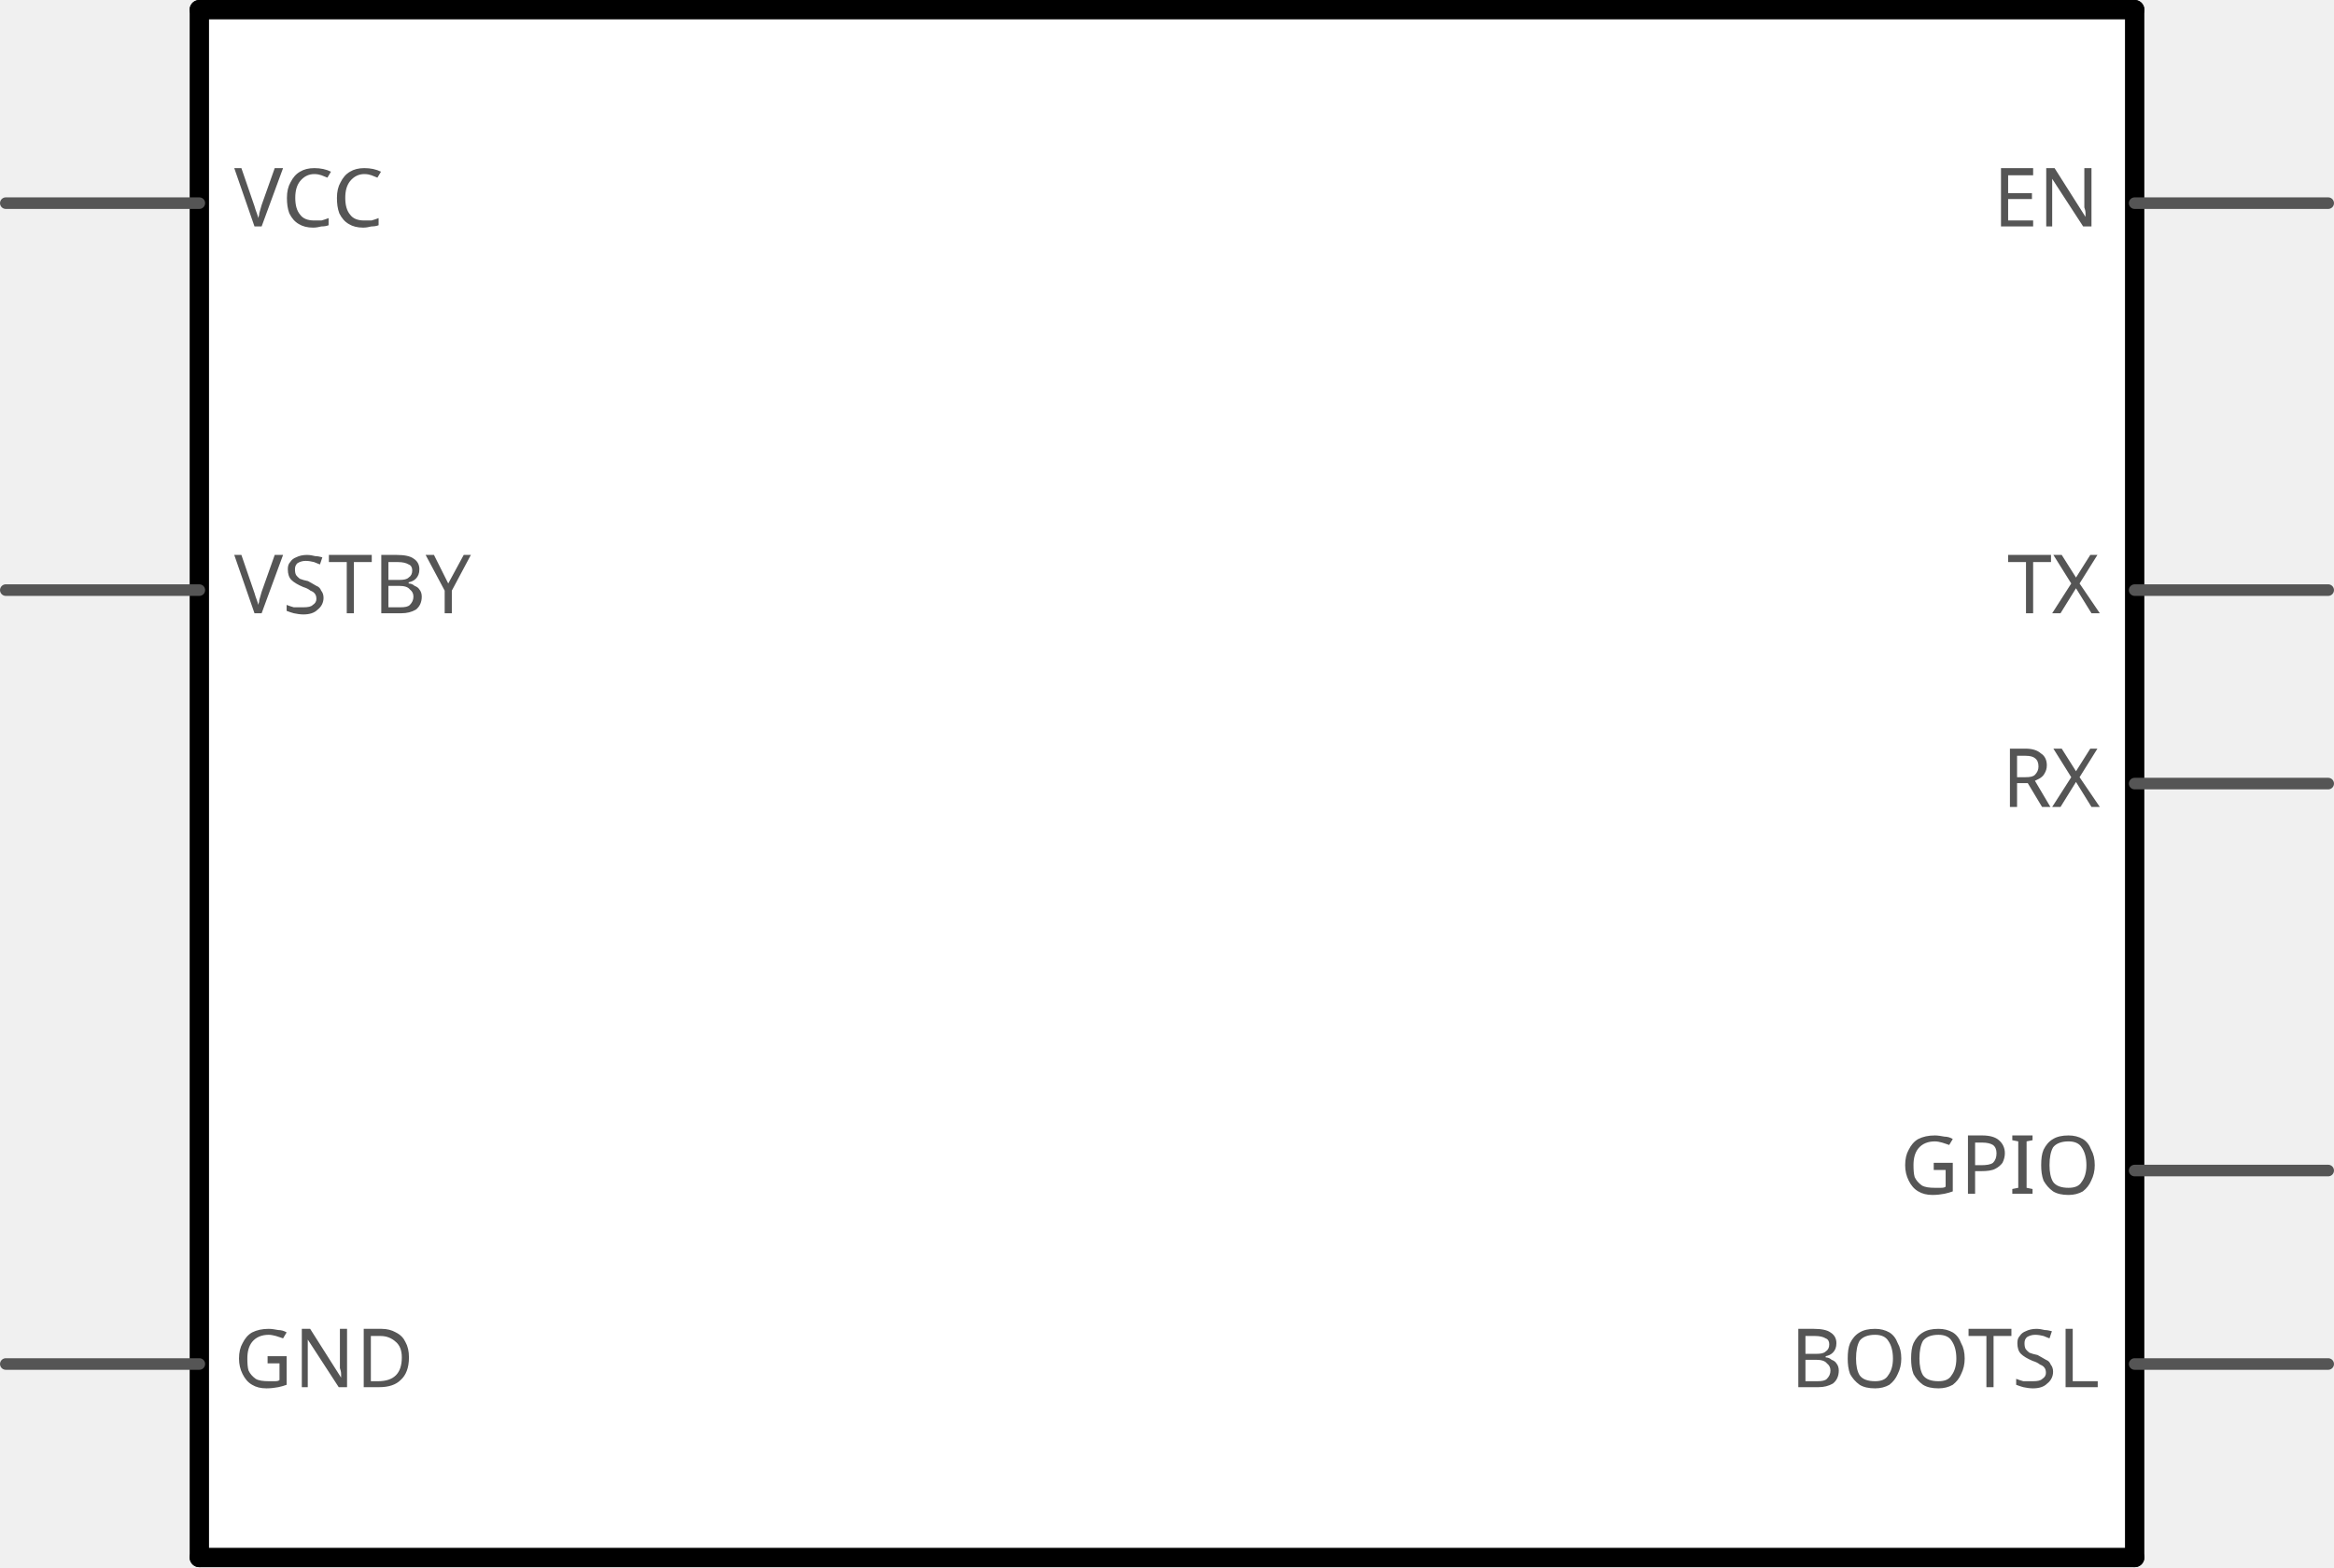
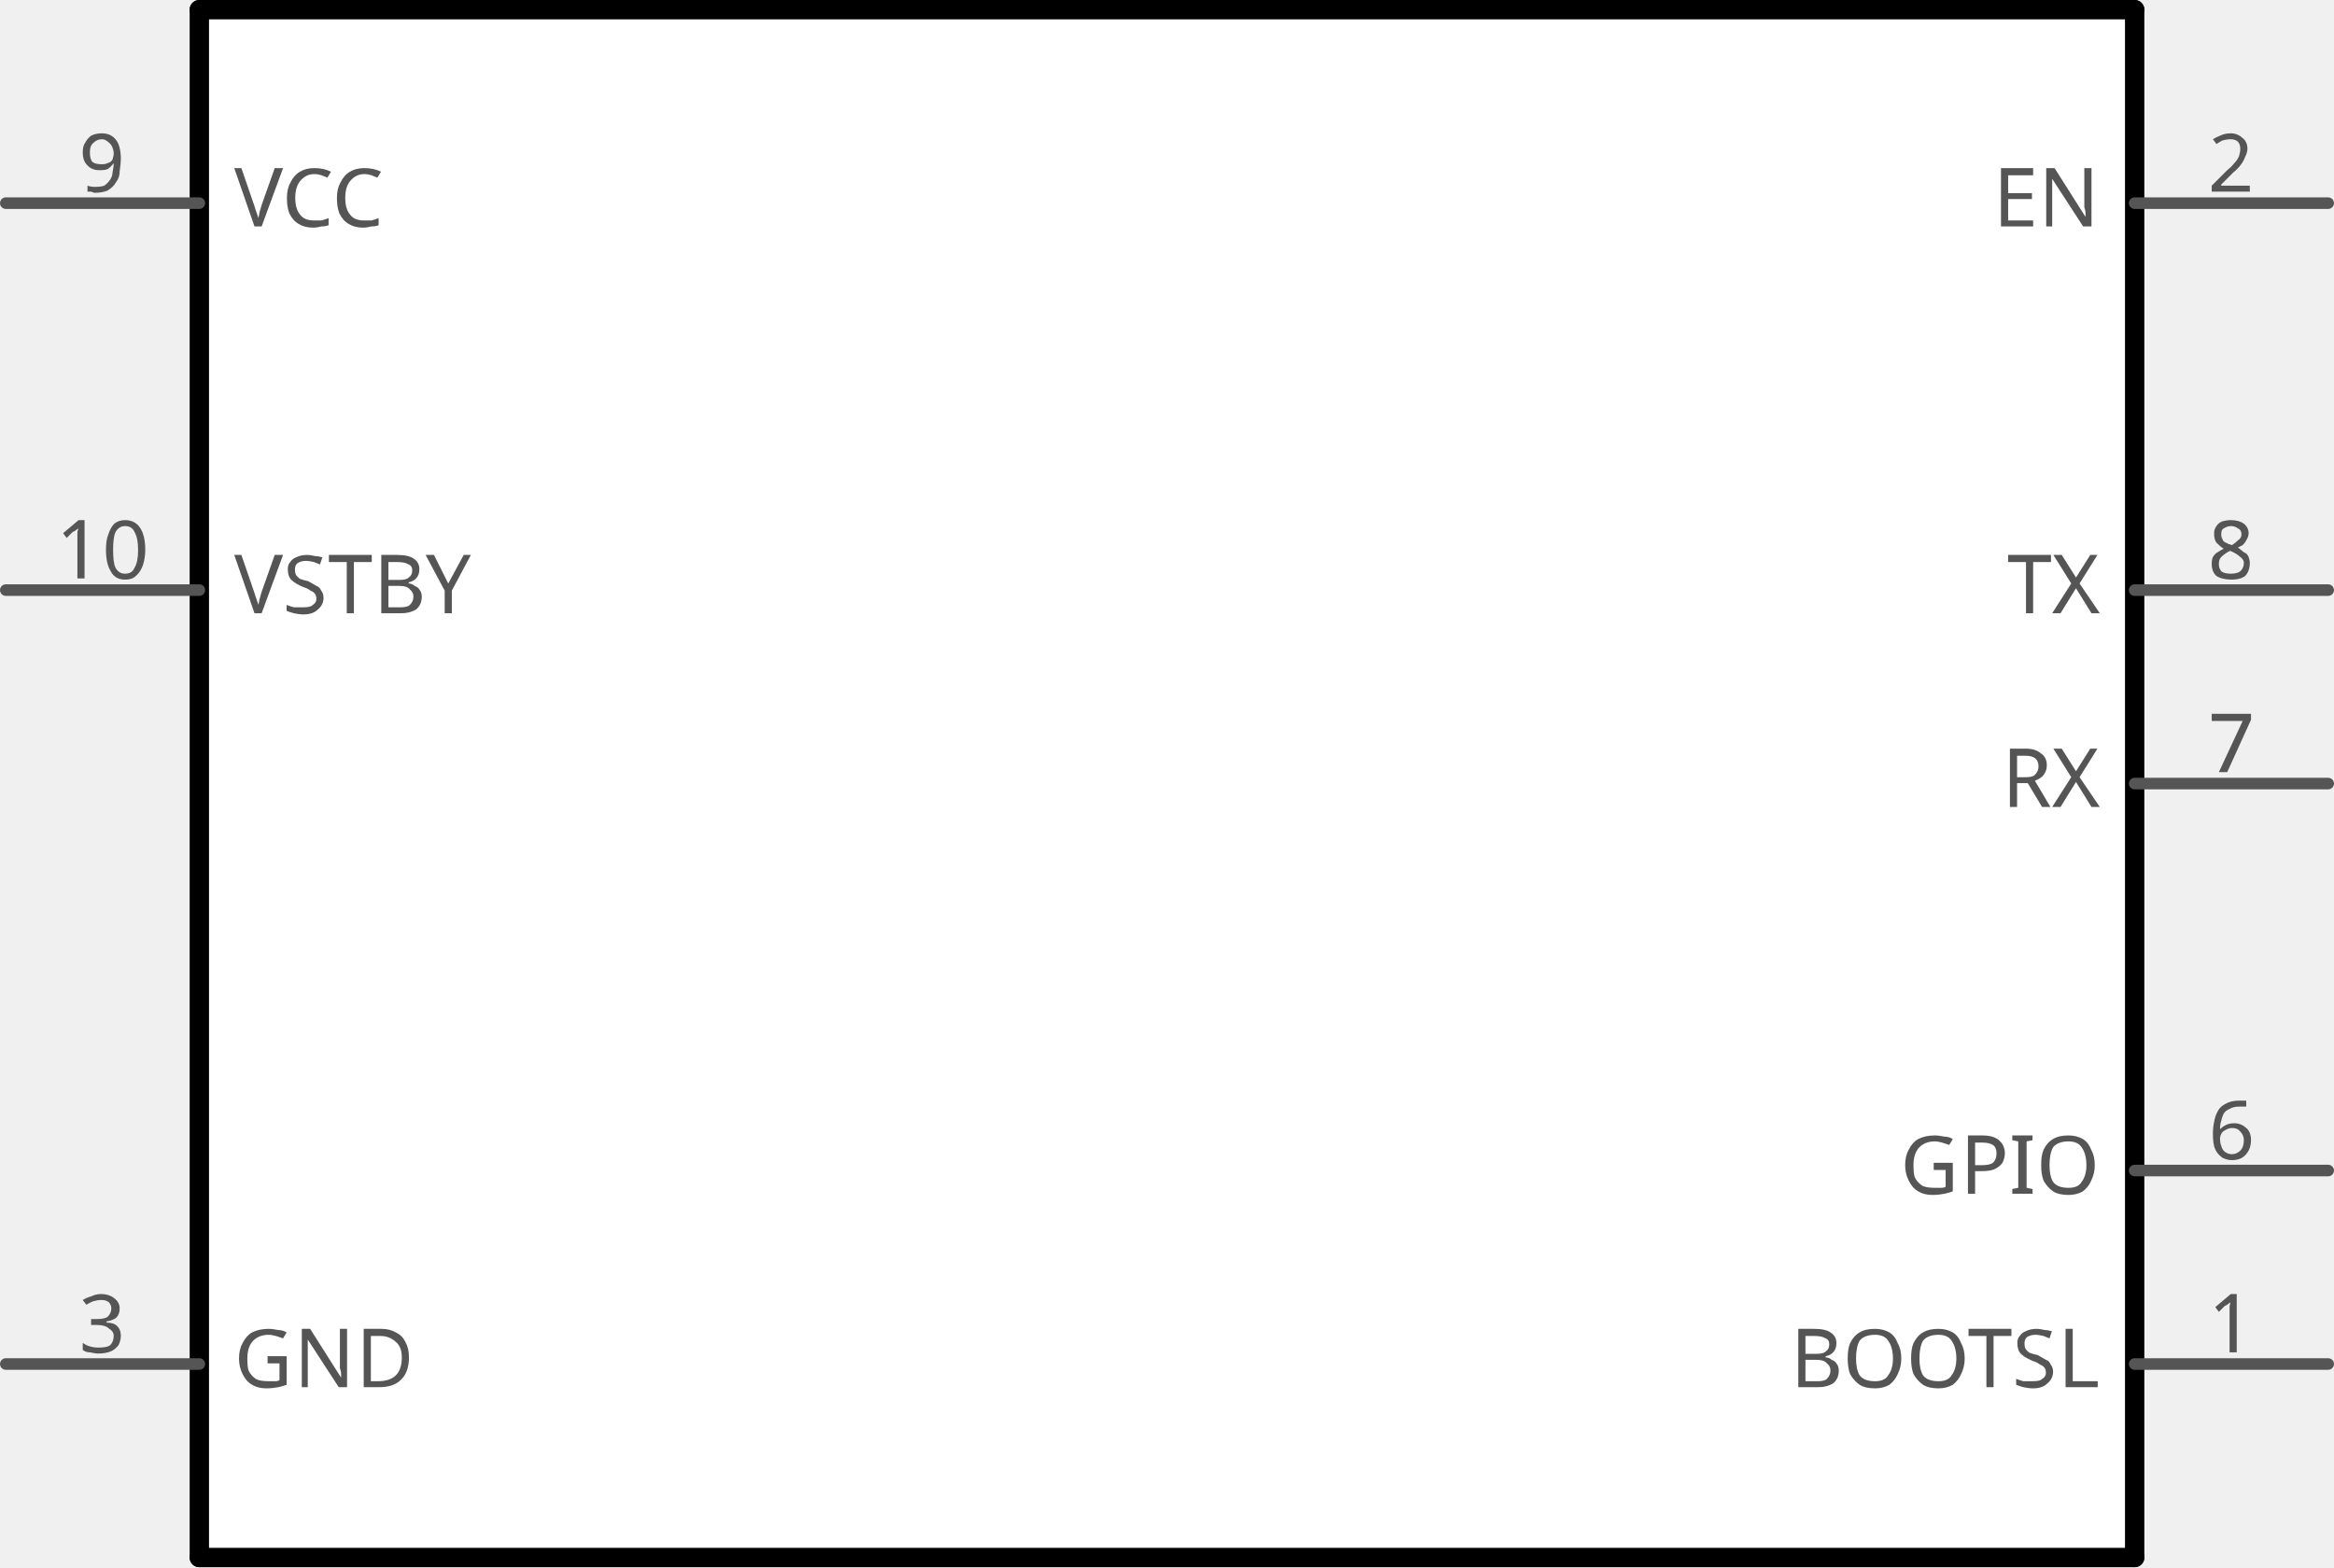
<svg xmlns="http://www.w3.org/2000/svg" version="1.2" baseProfile="tiny" x="0in" y="0in" width="1.206in" height="0.81in" viewBox="0 0 30.632 20.574">
  <g id="schematic">
    <rect x="2.616" y="0.127" width="25.4" height="20.32" stroke="none" stroke-width="0" fill="#ffffff" />
    <text class="text" id="label" font-family="OCRA" stroke="none" stroke-width="0" fill="#555555" font-size="2.896" x="15.316" y="10.287" text-anchor="middle" />
    <line class="other" x1="2.616" y1="0.127" x2="2.616" y2="20.447" stroke="#000000" stroke-width="0.254" stroke-linecap="round" />
    <line class="other" x1="2.616" y1="20.447" x2="28.016" y2="20.447" stroke="#000000" stroke-width="0.254" stroke-linecap="round" />
    <line class="other" x1="28.016" y1="20.447" x2="28.016" y2="0.127" stroke="#000000" stroke-width="0.254" stroke-linecap="round" />
    <line class="other" x1="28.016" y1="0.127" x2="2.616" y2="0.127" stroke="#000000" stroke-width="0.254" stroke-linecap="round" />
    <line class="pin" id="connector2pin" connectorname="GND" x1="0.076" y1="17.907" x2="2.616" y2="17.907" stroke="#555555" stroke-width="0.152" stroke-linecap="round" />
    <rect class="terminal" id="connector2terminal" x="0.076" y="17.907" width="0" height="0" stroke="none" stroke-width="0" fill="none" />
+     <text class="text" font-family="OCRA" stroke="none" stroke-width="0" fill="#555555" font-size="1.067" x="1.346" y="17.755" text-anchor="middle">3</text>
    <text class="text" font-family="OCRA" stroke="none" stroke-width="0" fill="#555555" font-size="1.067" x="3.073" y="18.212" text-anchor="start">GND</text>
    <line class="pin" id="connector9pin" connectorname="VSTBY" x1="0.076" y1="7.747" x2="2.616" y2="7.747" stroke="#555555" stroke-width="0.152" stroke-linecap="round" />
    <rect class="terminal" id="connector9terminal" x="0.076" y="7.747" width="0" height="0" stroke="none" stroke-width="0" fill="none" />
+     <text class="text" font-family="OCRA" stroke="none" stroke-width="0" fill="#555555" font-size="1.067" x="1.346" y="7.595" text-anchor="middle">10</text>
    <text class="text" font-family="OCRA" stroke="none" stroke-width="0" fill="#555555" font-size="1.067" x="3.073" y="8.052" text-anchor="start">VSTBY</text>
    <line class="pin" id="connector7pin" connectorname="TX" x1="30.556" y1="7.747" x2="28.016" y2="7.747" stroke="#555555" stroke-width="0.152" stroke-linecap="round" />
    <rect class="terminal" id="connector7terminal" x="30.556" y="7.747" width="0" height="0" stroke="none" stroke-width="0" fill="none" />
+     <text class="text" font-family="OCRA" stroke="none" stroke-width="0" fill="#555555" font-size="1.067" x="29.286" y="7.595" text-anchor="middle">8</text>
    <text class="text" font-family="OCRA" stroke="none" stroke-width="0" fill="#555555" font-size="1.067" x="27.559" y="8.052" text-anchor="end">TX</text>
    <line class="pin" id="connector6pin" connectorname="RX" x1="30.556" y1="10.287" x2="28.016" y2="10.287" stroke="#555555" stroke-width="0.152" stroke-linecap="round" />
    <rect class="terminal" id="connector6terminal" x="30.556" y="10.287" width="0" height="0" stroke="none" stroke-width="0" fill="none" />
+     <text class="text" font-family="OCRA" stroke="none" stroke-width="0" fill="#555555" font-size="1.067" x="29.286" y="10.135" text-anchor="middle">7</text>
    <text class="text" font-family="OCRA" stroke="none" stroke-width="0" fill="#555555" font-size="1.067" x="27.559" y="10.592" text-anchor="end">RX</text>
    <line class="pin" id="connector5pin" connectorname="GPIO" x1="30.556" y1="15.367" x2="28.016" y2="15.367" stroke="#555555" stroke-width="0.152" stroke-linecap="round" />
    <rect class="terminal" id="connector5terminal" x="30.556" y="15.367" width="0" height="0" stroke="none" stroke-width="0" fill="none" />
+     <text class="text" font-family="OCRA" stroke="none" stroke-width="0" fill="#555555" font-size="1.067" x="29.286" y="15.215" text-anchor="middle">6</text>
    <text class="text" font-family="OCRA" stroke="none" stroke-width="0" fill="#555555" font-size="1.067" x="27.559" y="15.672" text-anchor="end">GPIO</text>
    <line class="pin" id="connector0pin" connectorname="BOOTSL" x1="30.556" y1="17.907" x2="28.016" y2="17.907" stroke="#555555" stroke-width="0.152" stroke-linecap="round" />
    <rect class="terminal" id="connector0terminal" x="30.556" y="17.907" width="0" height="0" stroke="none" stroke-width="0" fill="none" />
+     <text class="text" font-family="OCRA" stroke="none" stroke-width="0" fill="#555555" font-size="1.067" x="29.286" y="17.755" text-anchor="middle">1</text>
    <text class="text" font-family="OCRA" stroke="none" stroke-width="0" fill="#555555" font-size="1.067" x="27.559" y="18.212" text-anchor="end">BOOTSL</text>
    <line class="pin" id="connector1pin" connectorname="EN" x1="30.556" y1="2.667" x2="28.016" y2="2.667" stroke="#555555" stroke-width="0.152" stroke-linecap="round" />
    <rect class="terminal" id="connector1terminal" x="30.556" y="2.667" width="0" height="0" stroke="none" stroke-width="0" fill="none" />
+     <text class="text" font-family="OCRA" stroke="none" stroke-width="0" fill="#555555" font-size="1.067" x="29.286" y="2.515" text-anchor="middle">2</text>
    <text class="text" font-family="OCRA" stroke="none" stroke-width="0" fill="#555555" font-size="1.067" x="27.559" y="2.972" text-anchor="end">EN</text>
    <line class="pin" id="connector8pin" connectorname="VCC" x1="0.076" y1="2.667" x2="2.616" y2="2.667" stroke="#555555" stroke-width="0.152" stroke-linecap="round" />
    <rect class="terminal" id="connector8terminal" x="0.076" y="2.667" width="0" height="0" stroke="none" stroke-width="0" fill="none" />
+     <text class="text" font-family="OCRA" stroke="none" stroke-width="0" fill="#555555" font-size="1.067" x="1.346" y="2.515" text-anchor="middle">9</text>
    <text class="text" font-family="OCRA" stroke="none" stroke-width="0" fill="#555555" font-size="1.067" x="3.073" y="2.972" text-anchor="start">VCC</text>
    <line class="pin" id="connector3pin" connectorname="GND" x1="0.076" y1="17.907" x2="2.616" y2="17.907" stroke="#555555" stroke-width="0" stroke-linecap="round" />
    <rect class="terminal" id="connector3terminal" x="0.076" y="17.907" width="0" height="0" stroke="none" stroke-width="0" fill="none" />
    <line class="pin" id="connector4pin" connectorname="GND" x1="0.076" y1="17.907" x2="2.616" y2="17.907" stroke="#555555" stroke-width="0" stroke-linecap="round" />
    <rect class="terminal" id="connector4terminal" x="0.076" y="17.907" width="0" height="0" stroke="none" stroke-width="0" fill="none" />
  </g>
</svg>
